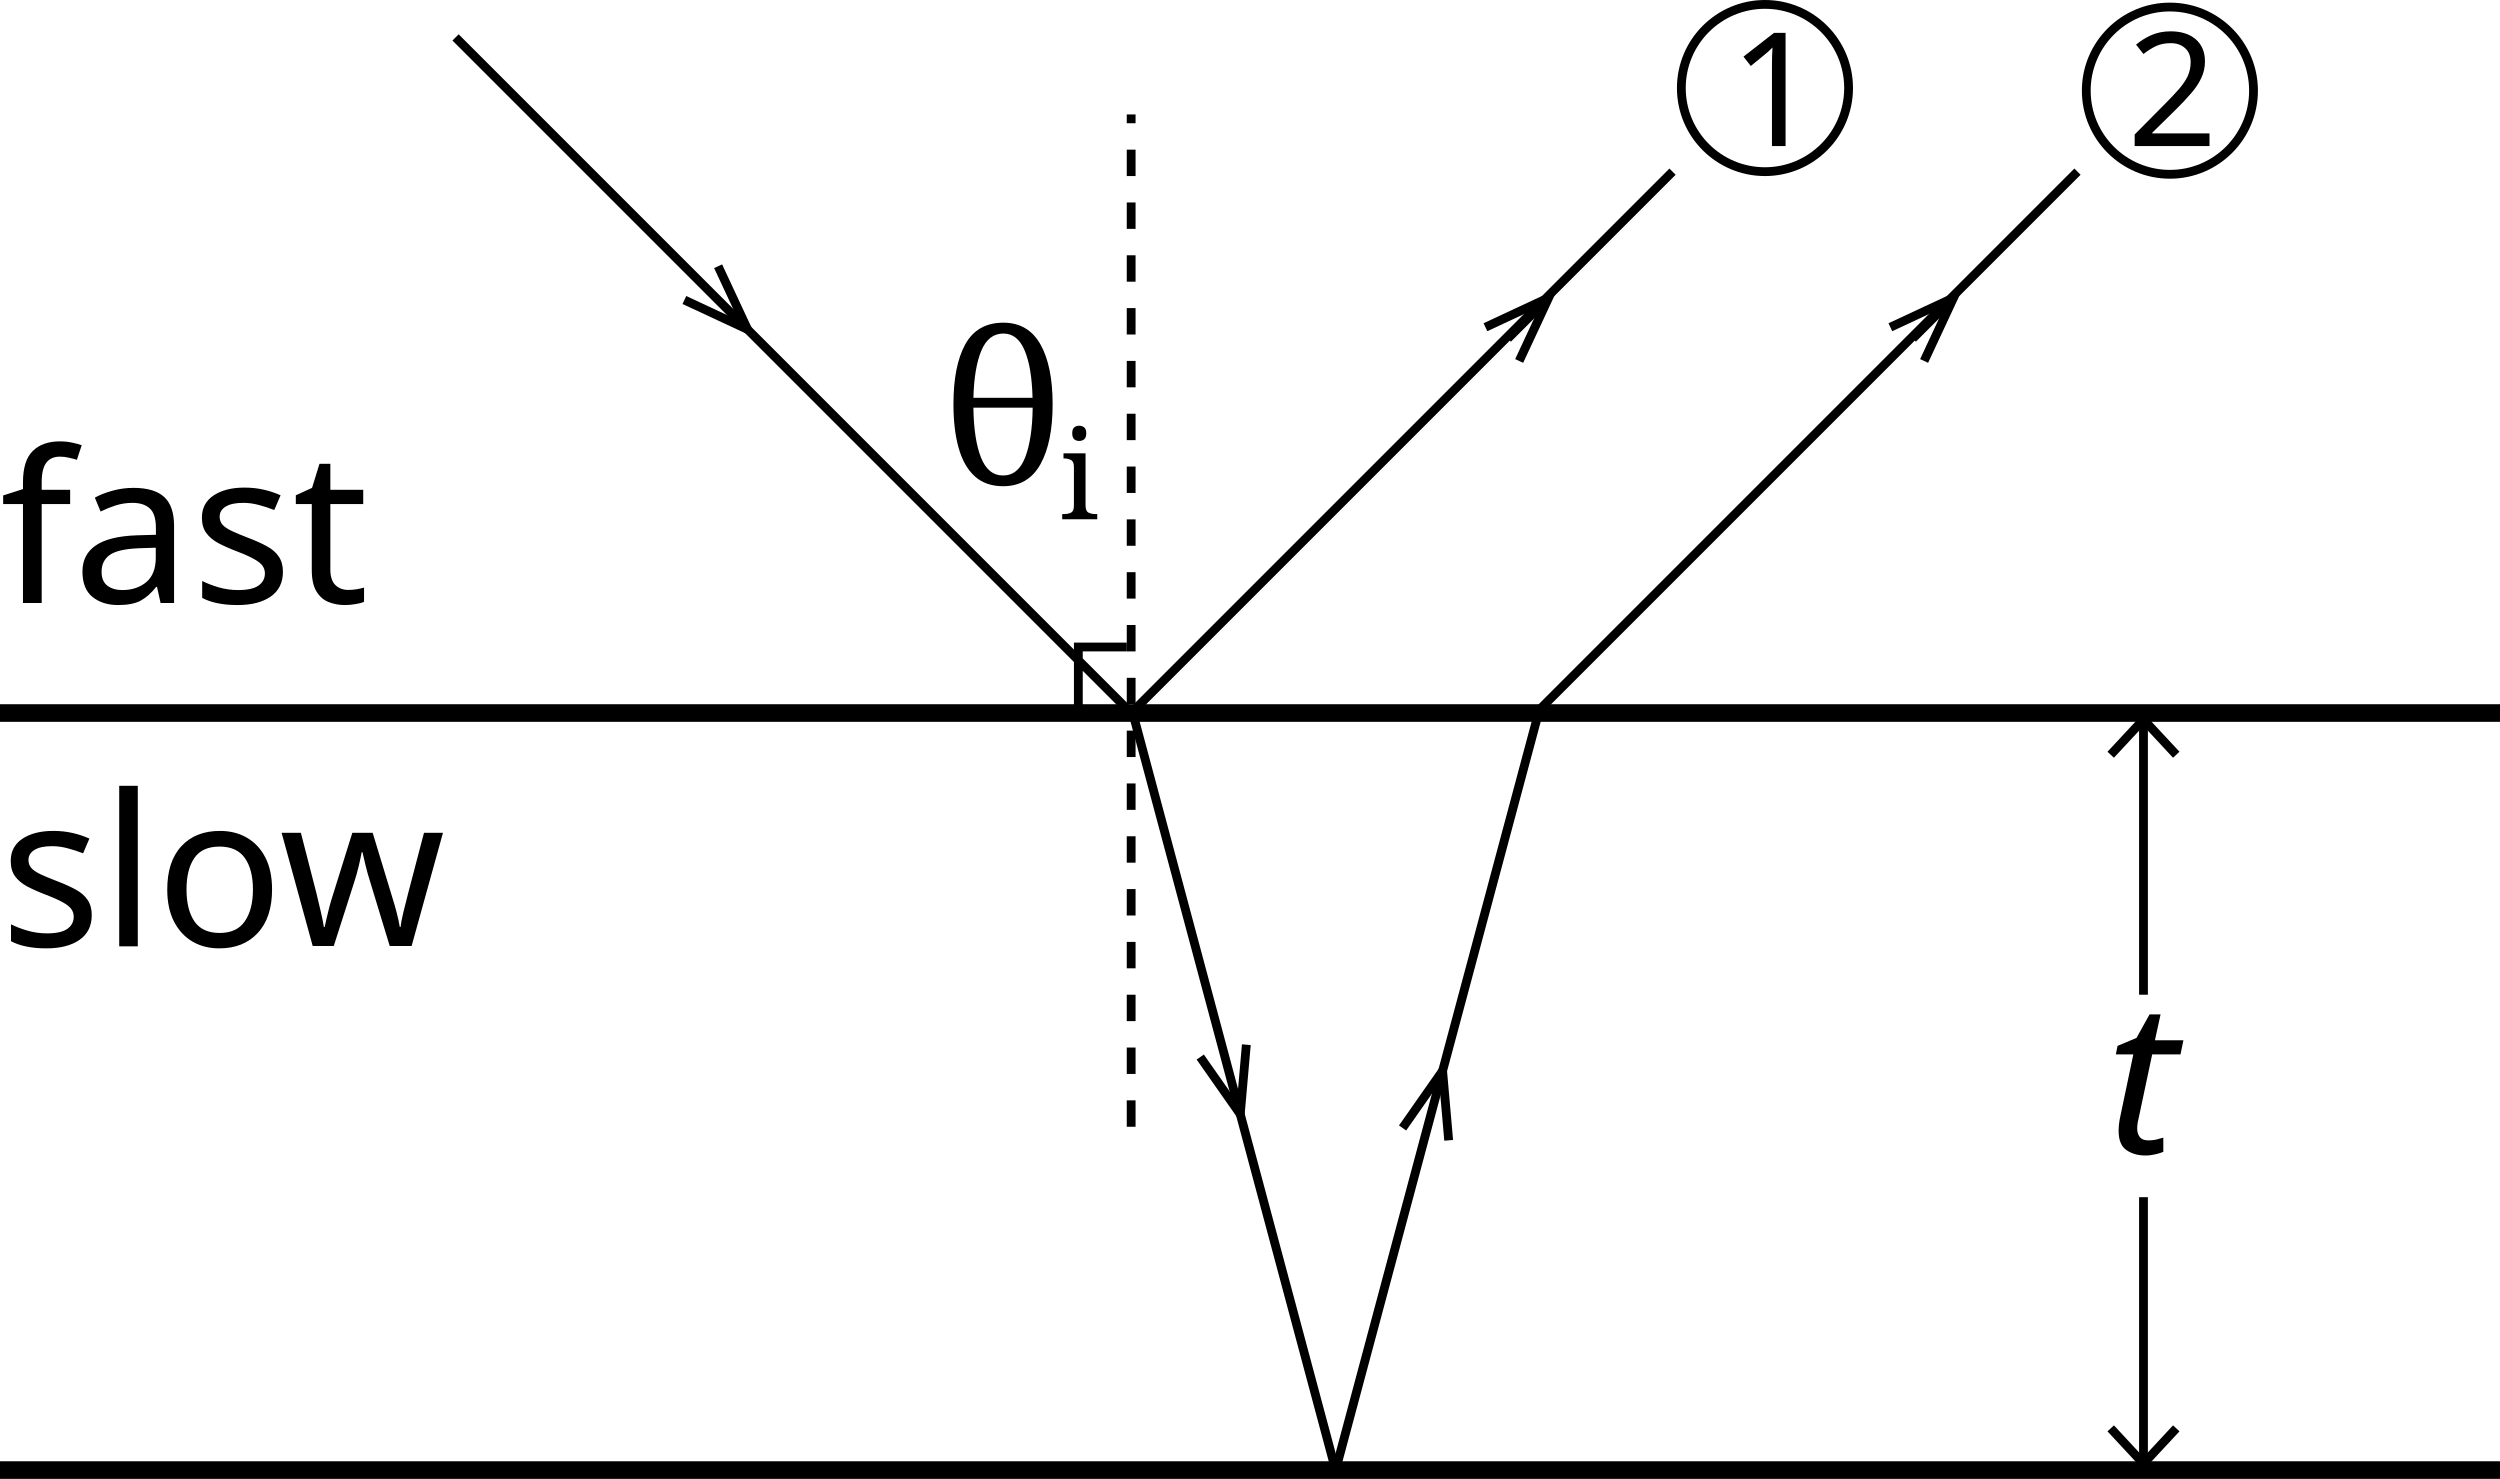
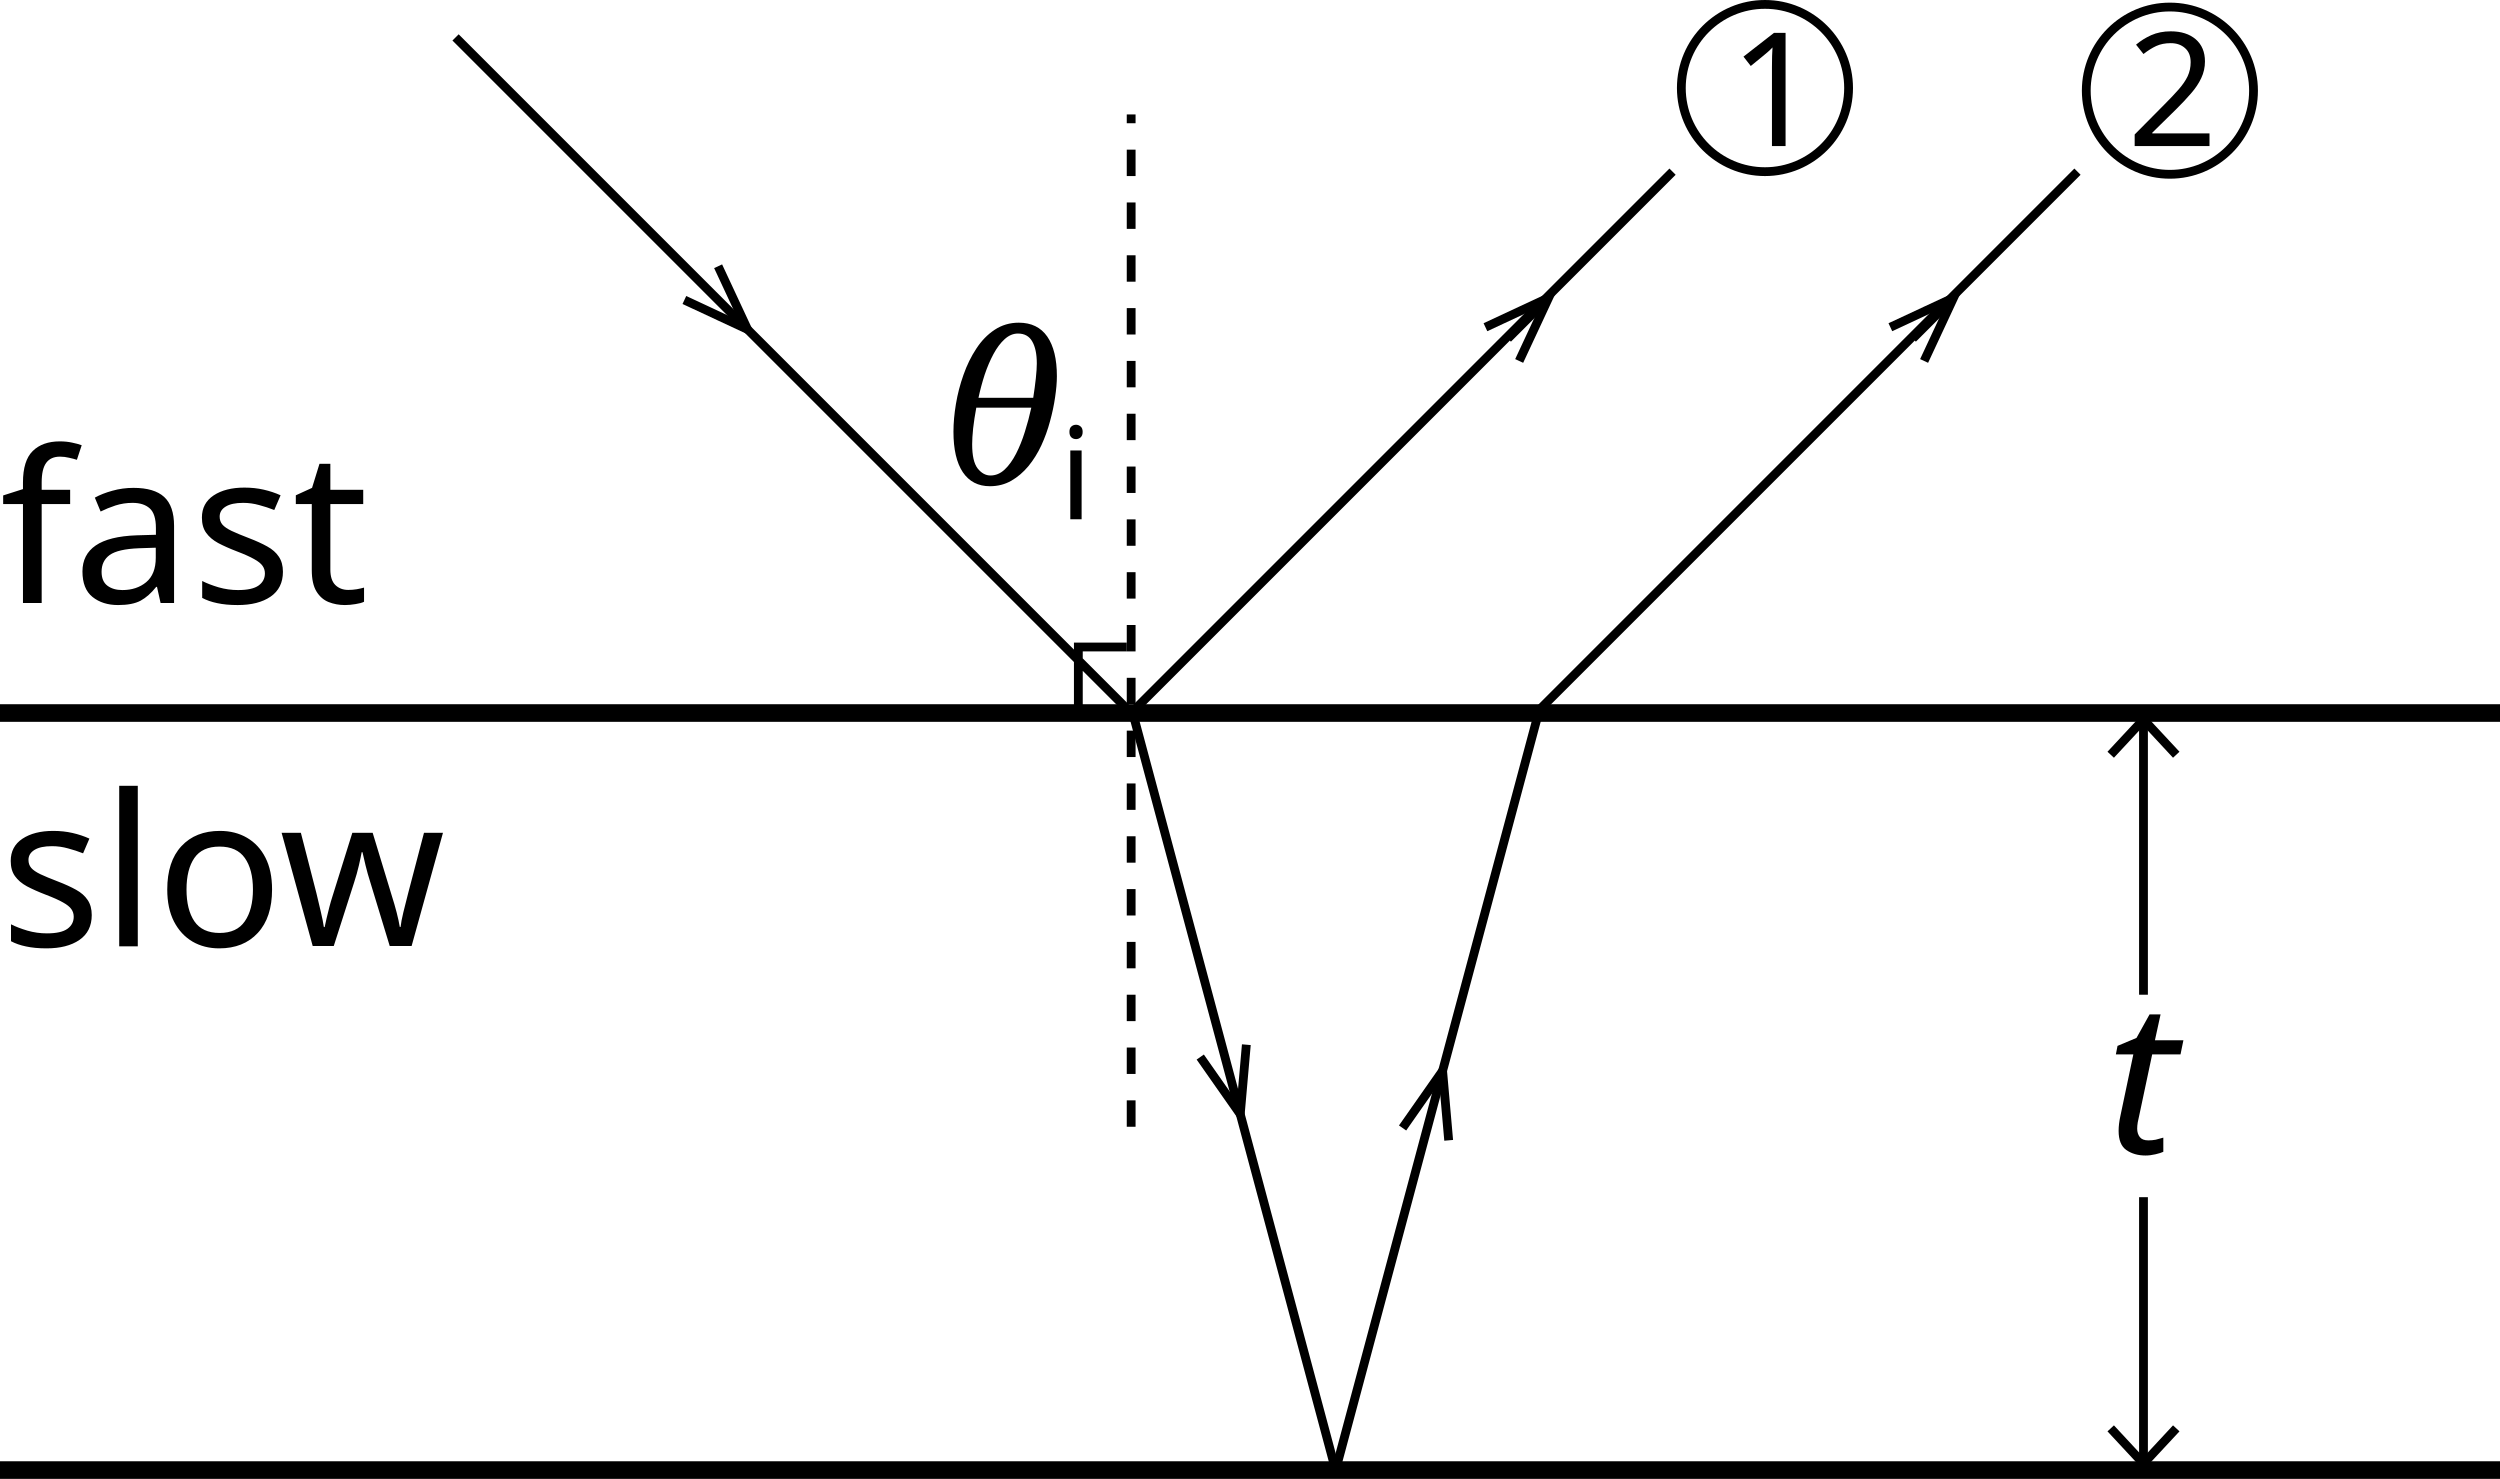
<svg xmlns="http://www.w3.org/2000/svg" viewBox="0 0 284 168">
  <path fill="none" stroke="#000" stroke-miterlimit="10" d="M128.5 81 190 19.5m-18.711 18.961 3.673-3.673" />
  <path d="m173.032 41.216-.907-.423 2.768-5.936-5.936 2.768-.423-.906 8.427-3.93z" />
  <path fill="none" stroke="#000" stroke-miterlimit="10" d="M174.5 81 236 19.5m-18.711 18.961 3.673-3.673" />
  <path d="m219.032 41.216-.907-.423 2.768-5.936-5.936 2.768-.423-.906 8.427-3.93z" />
-   <text transform="translate(239.3 131.032)" font-family="'Equity Text B'" font-style="italic" font-size="24">t</text>
+   <text transform="translate(239.3 131.032)" style="font: italic 24px 'Equity B'">t</text>
  <path fill="none" stroke="#000" stroke-width="2" stroke-miterlimit="10" d="M0 81h284M0 167h284" />
  <path fill="none" stroke="#000" stroke-miterlimit="10" d="M243.5 136v30" />
  <path d="m239.41 162.602.733-.682 3.356 3.612 3.357-3.612.733.682-4.09 4.398z" />
  <path fill="none" stroke="#000" stroke-miterlimit="10" d="M243.5 82v31" />
  <path d="m239.41 85.398.733.682 3.356-3.612 3.357 3.612.733-.682-4.09-4.398z" />
-   <text transform="translate(0 107.5)" font-family="'Concourse T3'" font-size="24">slow</text>
-   <text transform="translate(0 68.5)" font-family="'Concourse T3'" font-size="24">fast</text>
-   <text transform="translate(107 55)" font-family="'Georgia'" font-size="24">θ</text>
-   <text transform="matrix(.583 0 0 .583 120.348 58.992)" font-family="'Georgia'" font-size="24">i</text>
+   <text transform="translate(0 107.5)" style="font: 24px 'Concourse 3'">slow</text>
+   <text transform="translate(0 68.5)" style="font: 24px 'Concourse 3'">fast</text>
+   <text transform="translate(107 55)" style="font: italic 24px Georgia">θ</text>
+   <text transform="matrix(.583 0 0 .583 120.348 58.992)" style="font: 25px 'Equity B'">i</text>
  <path fill="none" stroke="#000" stroke-miterlimit="10" d="M122.5 81v-7.5h5.5m.5 7.5L51.75 4.25m28.539 28.539 3.673 3.673" />
  <path d="m77.534 34.532.423-.907 5.936 2.768-2.768-5.936.906-.423 3.93 8.427z" />
  <path fill="none" stroke="#000" stroke-miterlimit="10" d="M151.727 167 128.75 81.25m10.446 38.986 1.345 5.017" />
  <path d="m135.938 120.367.82-.574 3.757 5.366.571-6.526.996.087-.81 9.262z" />
  <path fill="none" stroke="#000" stroke-miterlimit="10" d="m151.727 167 22.976-85.75m-12.522 46.732 1.345-5.017" />
  <path d="m165.068 129.498-.997.087-.571-6.526-3.757 5.366-.819-.573 5.333-7.616z" />
  <path fill="none" stroke="#000" stroke-miterlimit="10" stroke-dasharray="3" d="M128.5 128V13" />
-   <text transform="translate(196.45 16.59)" font-family="'Concourse T3'" font-size="18">1</text>
+   <text transform="translate(196.45 16.59)" style="font: 18px 'Concourse 3'">1</text>
  <circle fill="none" stroke="#000" stroke-miterlimit="10" cx="200.5" cy="10" r="9.5" />
-   <text transform="translate(241.64 16.59)" font-family="'Concourse T3'" font-size="18">2</text>
+   <text transform="translate(241.64 16.59)" style="font: 18px 'Concourse 3'">2</text>
  <circle fill="none" stroke="#000" stroke-miterlimit="10" cx="246.5" cy="10.3" r="9.5" />
</svg>
